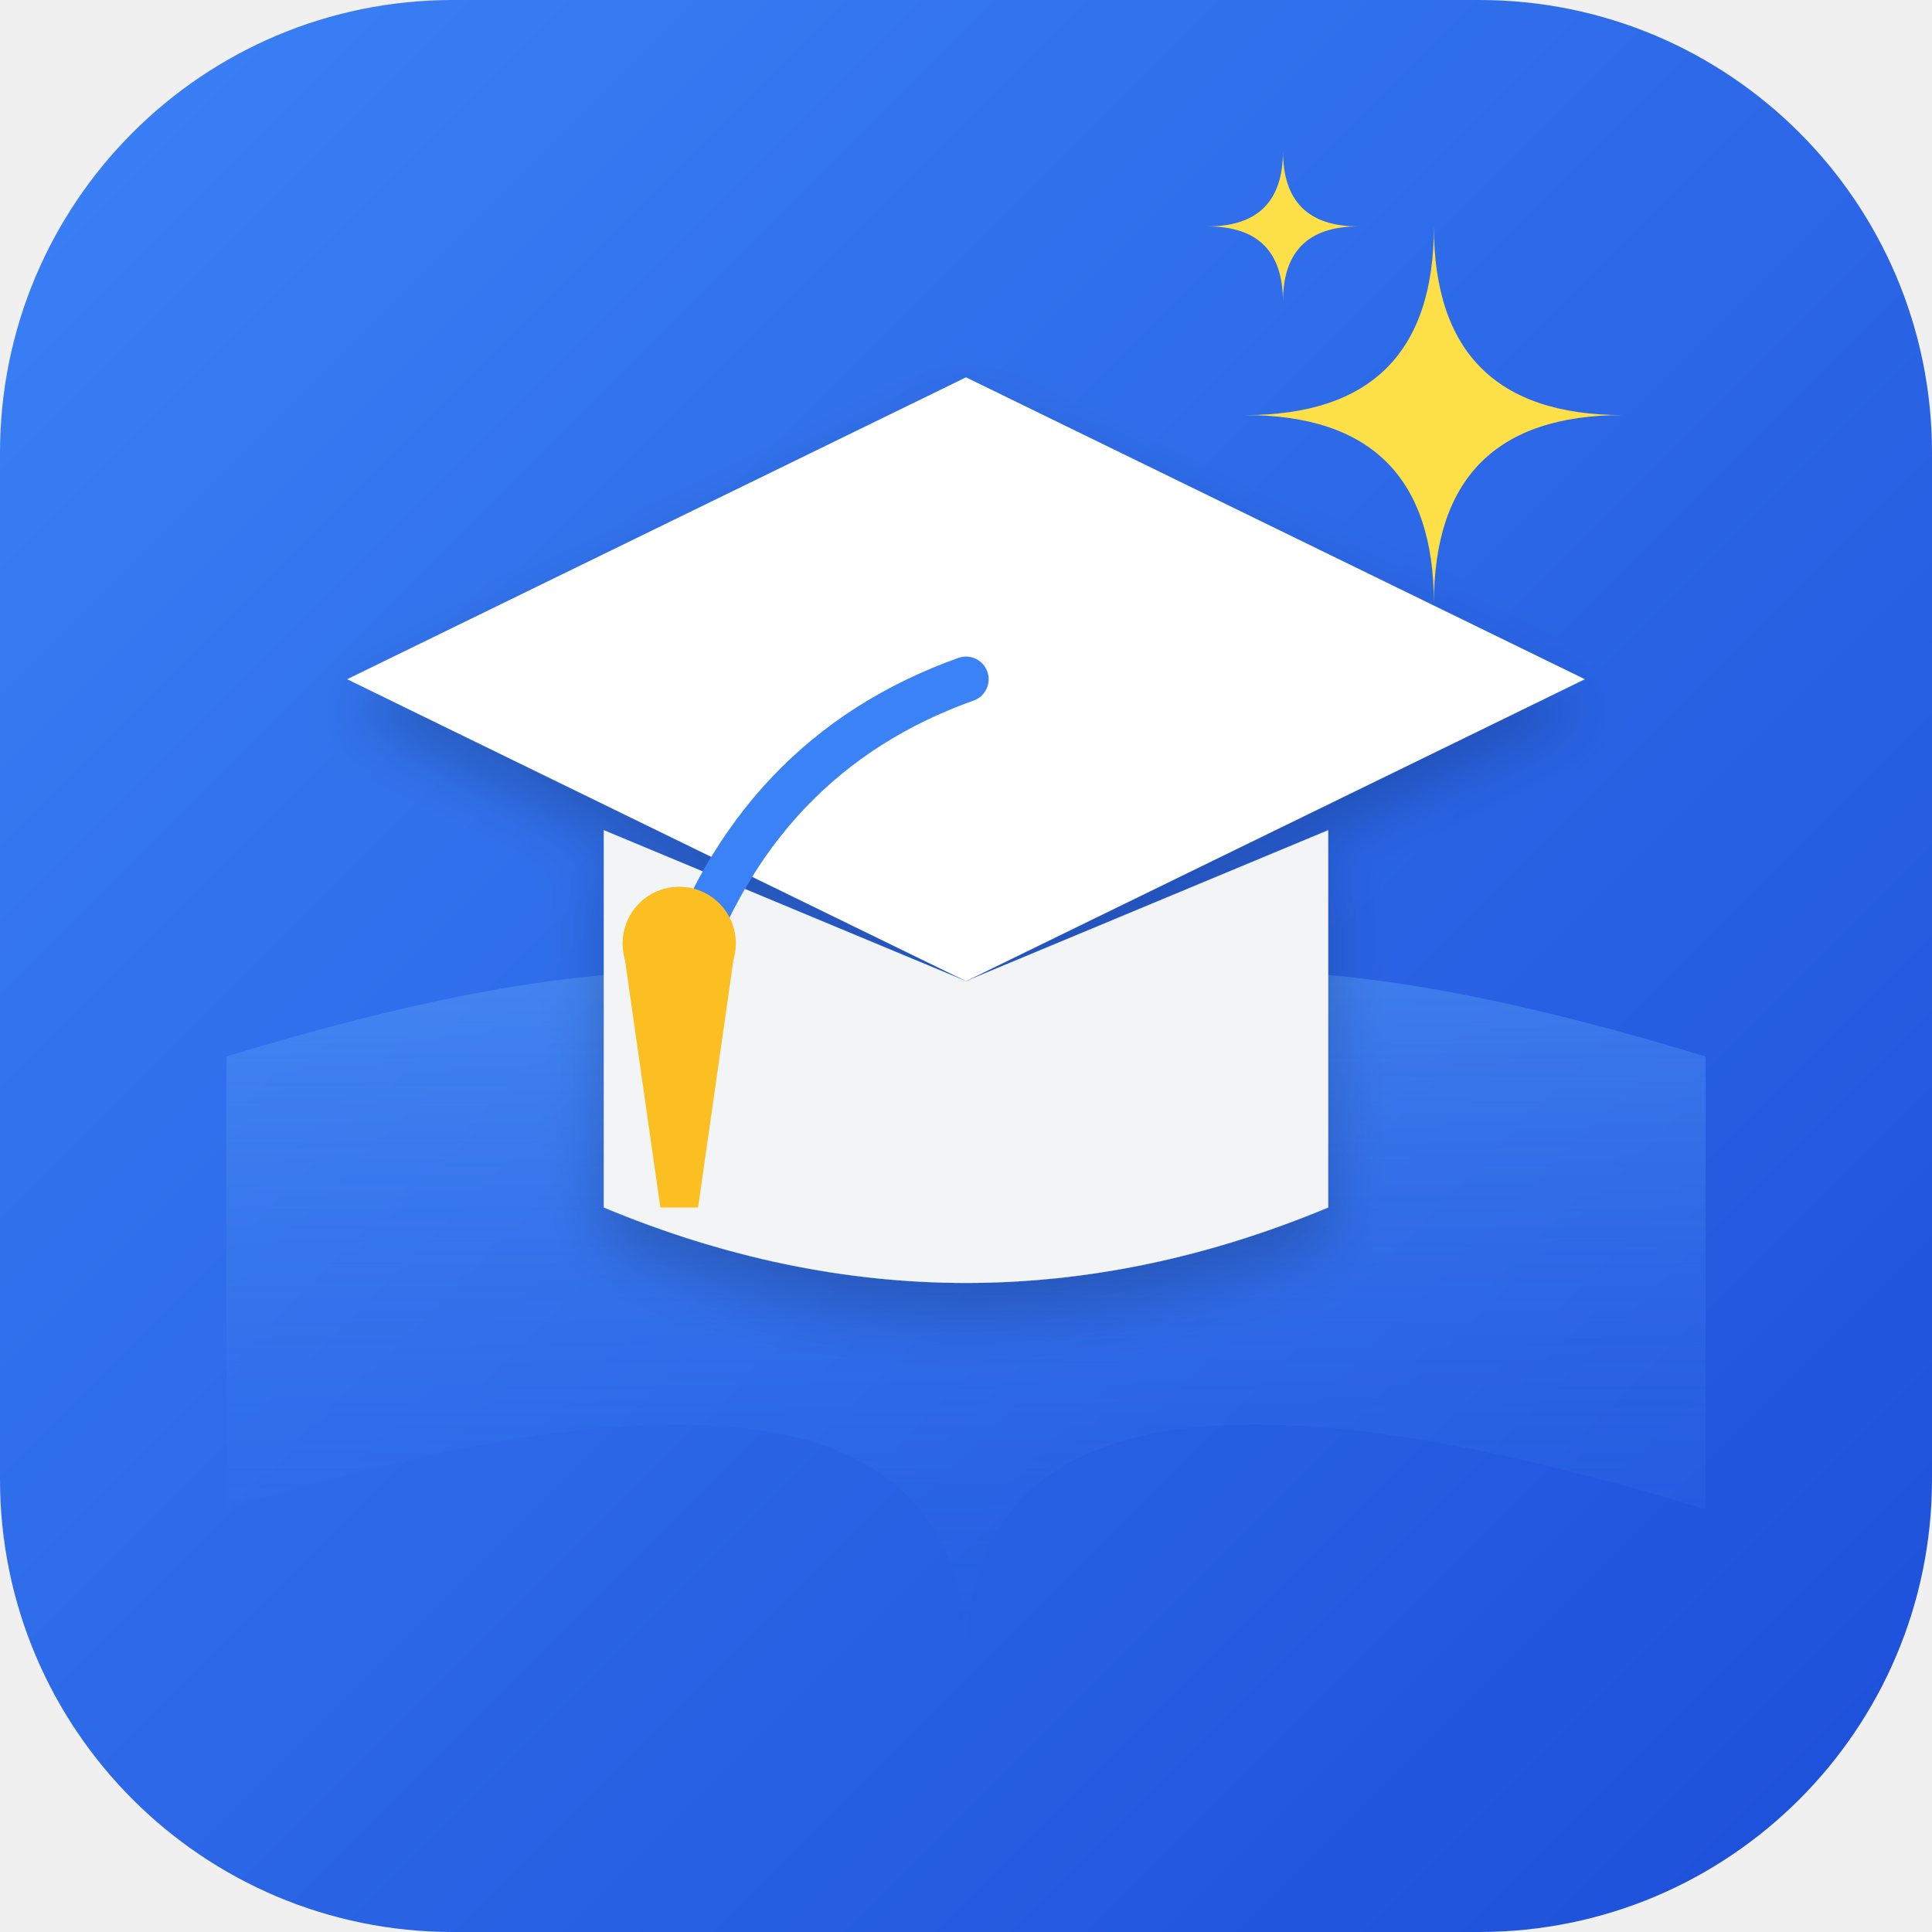
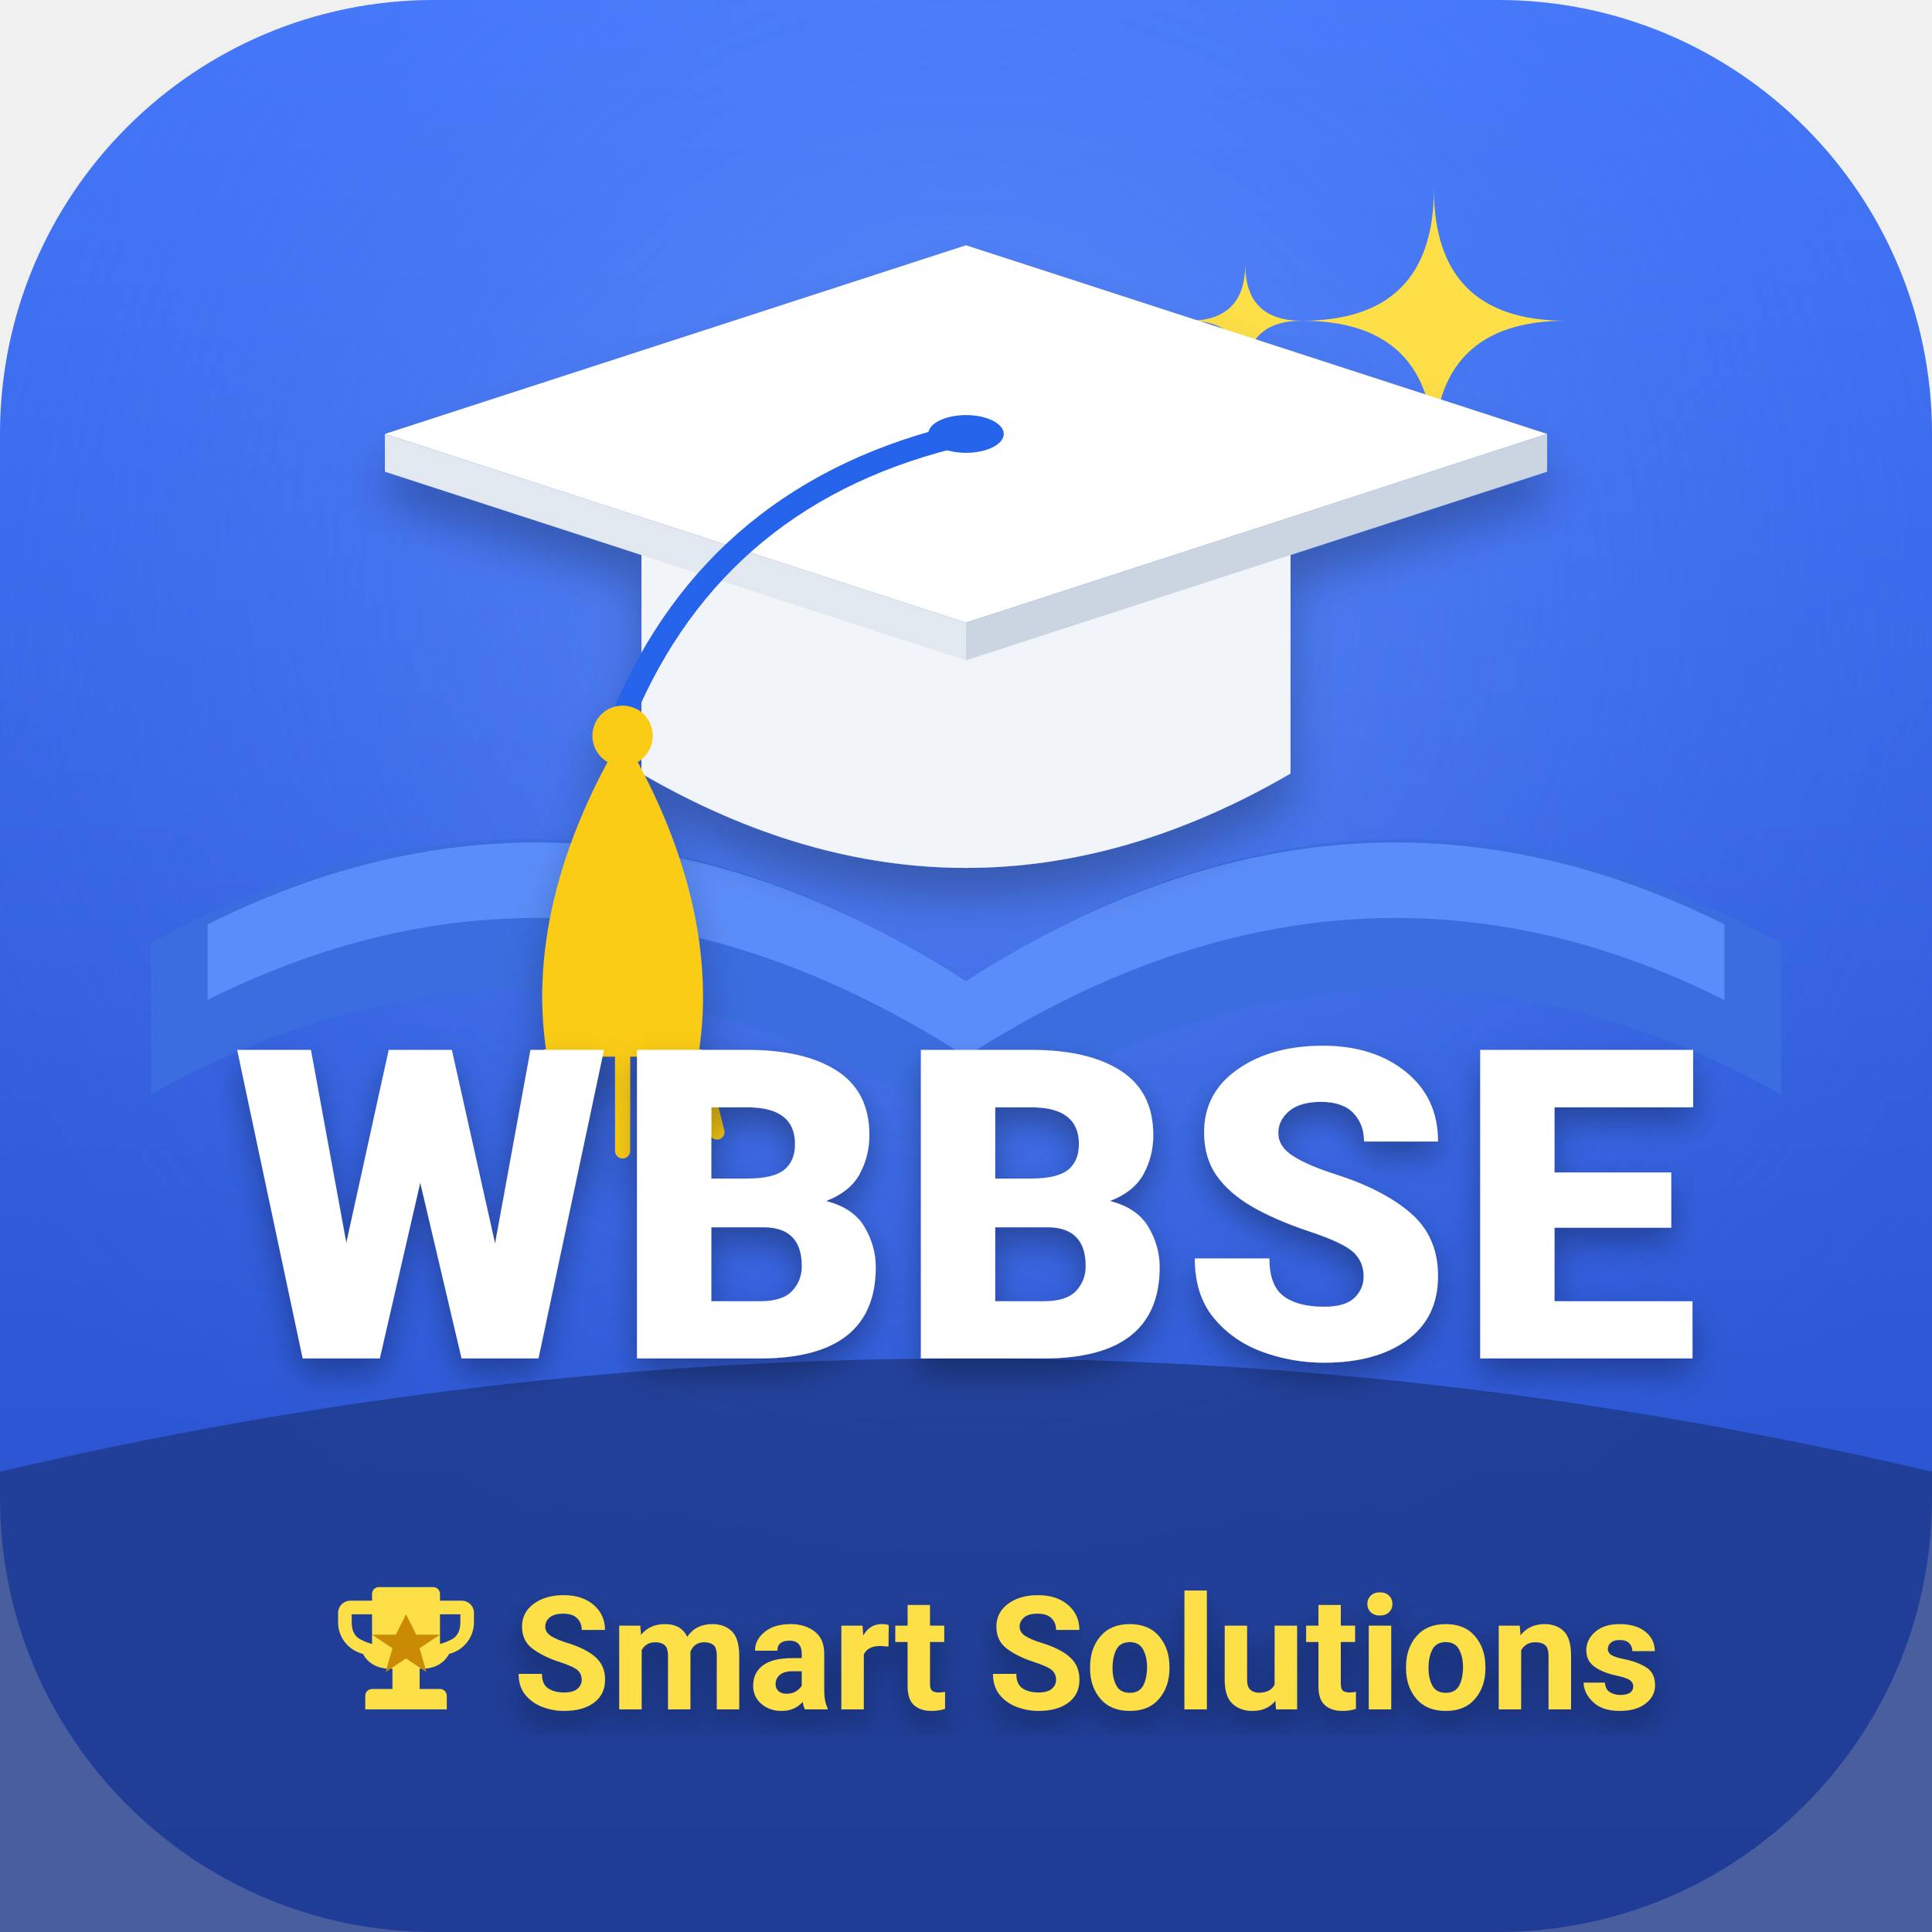
<svg xmlns="http://www.w3.org/2000/svg" viewBox="0 0 512 512">
  <defs>
-     <linearGradient id="bgGrad" x1="0%" y1="0%" x2="100%" y2="100%">
-       <stop offset="0%" stop-color="#3b82f6" />
-       <stop offset="100%" stop-color="#1d4ed8" />
+     <linearGradient id="bgGrad" x1="0%" y1="0%" x2="0%" y2="100%">
+       <stop offset="0%" stop-color="#4376f9" />
+       <stop offset="100%" stop-color="#244bc6" />
    </linearGradient>
-     <linearGradient id="bookGrad" x1="0%" y1="0%" x2="0%" y2="100%">
-       <stop offset="0%" stop-color="#60a5fa" stop-opacity="0.4" />
-       <stop offset="100%" stop-color="#2563eb" stop-opacity="0.1" />
-     </linearGradient>
-     <filter id="shadow" x="-10%" y="-10%" width="120%" height="120%">
-       <feDropShadow dx="0" dy="8" stdDeviation="8" flood-color="#000" flood-opacity="0.2" />
+     <radialGradient id="glow" cx="50%" cy="30%" r="60%">
+       <stop offset="0%" stop-color="#7ca8ff" stop-opacity="0.5" />
+       <stop offset="100%" stop-color="#4376f9" stop-opacity="0" />
+     </radialGradient>
+     <filter id="dropShadow" x="-10%" y="-10%" width="120%" height="130%">
+       <feDropShadow dx="0" dy="8" stdDeviation="6" flood-color="#000" flood-opacity="0.25" />
+     </filter>
+     <filter id="textShadow" x="-10%" y="-10%" width="120%" height="130%">
+       <feDropShadow dx="0" dy="4" stdDeviation="4" flood-color="#000" flood-opacity="0.3" />
    </filter>
  </defs>
-   <rect width="512" height="512" rx="120" fill="url(#bgGrad)" />
-   <path d="M60 280 Q 256 220 256 320 Q 256 220 452 280 L 452 400 Q 256 340 256 440 Q 256 340 60 400 Z" fill="url(#bookGrad)" />
-   <path d="M380 60 Q 380 110 430 110 Q 380 110 380 160 Q 380 110 330 110 Q 380 110 380 60 Z" fill="#fde047" />
-   <path d="M340 40 Q 340 60 360 60 Q 340 60 340 80 Q 340 60 320 60 Q 340 60 340 40 Z" fill="#fde047" />
-   <g filter="url(#shadow)">
-     <path d="M256 100 L 420 180 L 256 260 L 92 180 Z" fill="#ffffff" />
-     <path d="M160 220 L 160 320 Q 256 360 352 320 L 352 220 L 256 260 Z" fill="#f3f4f6" />
-     <path d="M256 180 Q 200 200 180 260" fill="none" stroke="#3b82f6" stroke-width="12" stroke-linecap="round" />
-     <path d="M165 250 L 195 250 L 185 320 L 175 320 Z" fill="#fbbf24" />
-     <circle cx="180" cy="250" r="15" fill="#fbbf24" />
+   <rect width="512" height="512" rx="115" fill="url(#bgGrad)" />
+   <rect width="512" height="512" rx="115" fill="url(#glow)" />
+   <path d="M0 390 Q 256 330 512 390 L 512 512 L 0 512 Z" fill="#1e3a8a" opacity="0.8" />
+   <path d="M 40 250 Q 148 190 256 260 L 256 300 Q 148 230 40 290 Z" fill="#3b6de0" />
+   <path d="M 472 250 Q 364 190 256 260 L 256 300 Q 364 230 472 290 Z" fill="#3b6de0" />
+   <path d="M 55 245 Q 155 195 256 260 L 256 280 Q 155 215 55 265 Z" fill="#5b8dfa" />
+   <path d="M 457 245 Q 357 195 256 260 L 256 280 Q 357 215 457 265 Z" fill="#5b8dfa" />
+   <path d="M 380 50 Q 380 85 415 85 Q 380 85 380 120 Q 380 85 345 85 Q 380 85 380 50 Z" fill="#fde047" />
+   <path d="M 330 70 Q 330 85 345 85 Q 330 85 330 100 Q 330 85 315 85 Q 330 85 330 70 Z" fill="#fde047" />
+   <g filter="url(#dropShadow)">
+     <path d="M 170 140 L 170 205 Q 256 255 342 205 L 342 140 Q 256 190 170 140 Z" fill="#f1f5f9" />
+     <path d="M 256 65 L 410 115 L 256 165 L 102 115 Z" fill="#ffffff" />
+     <path d="M 102 115 L 256 165 L 256 175 L 102 125 Z" fill="#e2e8f0" />
+     <path d="M 410 115 L 256 165 L 256 175 L 410 125 Z" fill="#cbd5e1" />
+     <ellipse cx="256" cy="115" rx="10" ry="5" fill="#2563eb" />
+     <path d="M 256 115 Q 190 130 165 190" fill="none" stroke="#2563eb" stroke-width="6" stroke-linecap="round" />
+     <circle cx="165" cy="195" r="8" fill="#facc15" />
+     <path d="M 165 195 C 150 220, 140 250, 145 280 L 185 280 C 190 250, 180 220, 165 195 Z" fill="#facc15" />
+     <path d="M 145 280 L 140 300 M 155 280 L 152 305 M 165 280 L 165 305 M 175 280 L 178 305 M 185 280 L 190 300" stroke="#facc15" stroke-width="4" stroke-linecap="round" />
+   </g>
+   <text x="256" y="360" font-family="-apple-system, BlinkMacSystemFont, 'Segoe UI', Roboto, Helvetica, Arial, sans-serif" font-weight="900" font-size="115" fill="#ffffff" text-anchor="middle" filter="url(#textShadow)" letter-spacing="1">WBBSE</text>
+   <g transform="translate(86, 425)">
+     <g transform="translate(0, -8) scale(1.8)">
+       <path d="M20.2 4H17V3c0-.55-.45-1-1-1H8c-.55 0-1 .45-1 1v1H3.8C2.8 4 2 4.8 2 5.8v1.4c0 2.22 1.55 4.12 3.66 4.63C6.38 13.22 7.84 14 9.5 14h.5v3H7c-.55 0-1 .45-1 1v2h12v-2c0-.55-.45-1-1-1h-3v-3h.5c1.66 0 3.12-.78 3.84-2.17C20.45 11.32 22 9.42 22 7.2V5.8c0-1-.8-1.8-1.8-1.8zM5.5 9.8C4.63 9.46 4 8.64 4 7.2V6h3v4.38C6.44 10.21 5.94 10.04 5.5 9.8zM18.5 9.8c-.44.24-.94.41-1.5.58V6h3v1.2c0 1.44-.63 2.26-1.5 2.6z" fill="#fde047" />
+       <polygon points="12,6 13.5,9 17,9 14,11 15,14.5 12,12.5 9,14.5 10,11 7,9 10.5,9" fill="#ca8a04" />
+     </g>
+     <text x="50" y="28" font-family="-apple-system, BlinkMacSystemFont, 'Segoe UI', Roboto, Helvetica, Arial, sans-serif" font-weight="bold" font-size="42" fill="#fde047" filter="url(#textShadow)">Smart Solutions</text>
  </g>
</svg>
